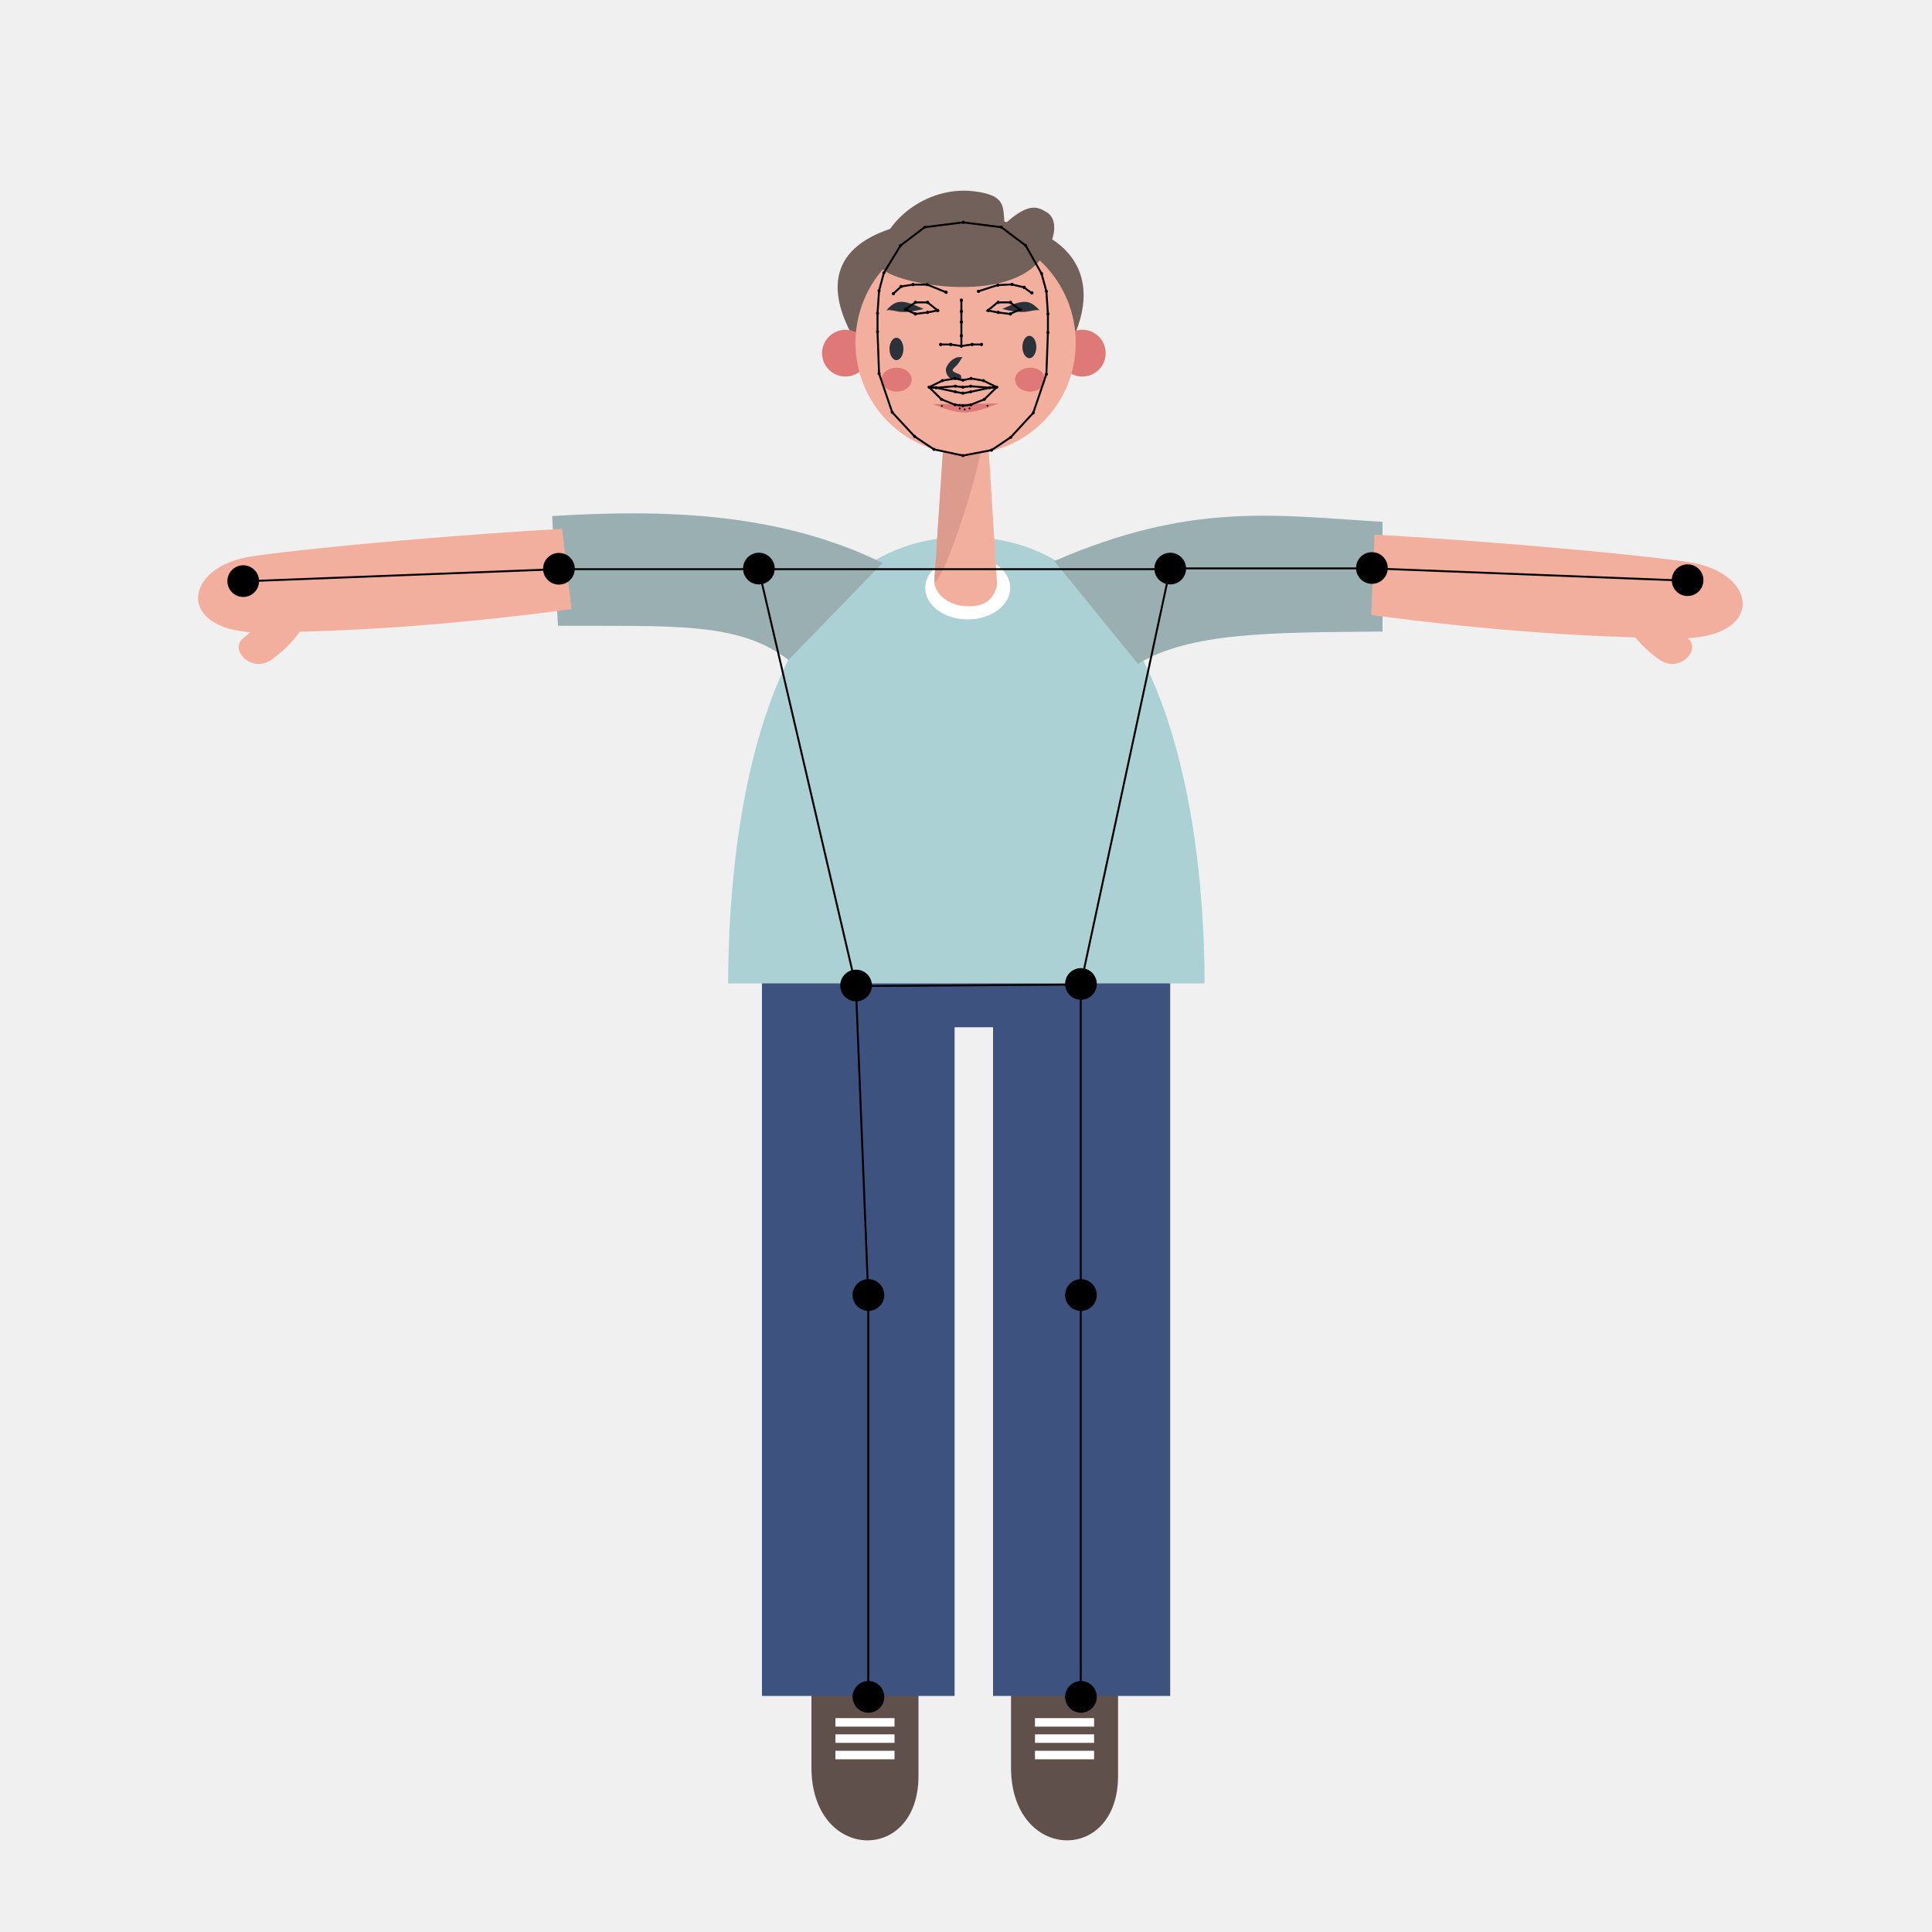
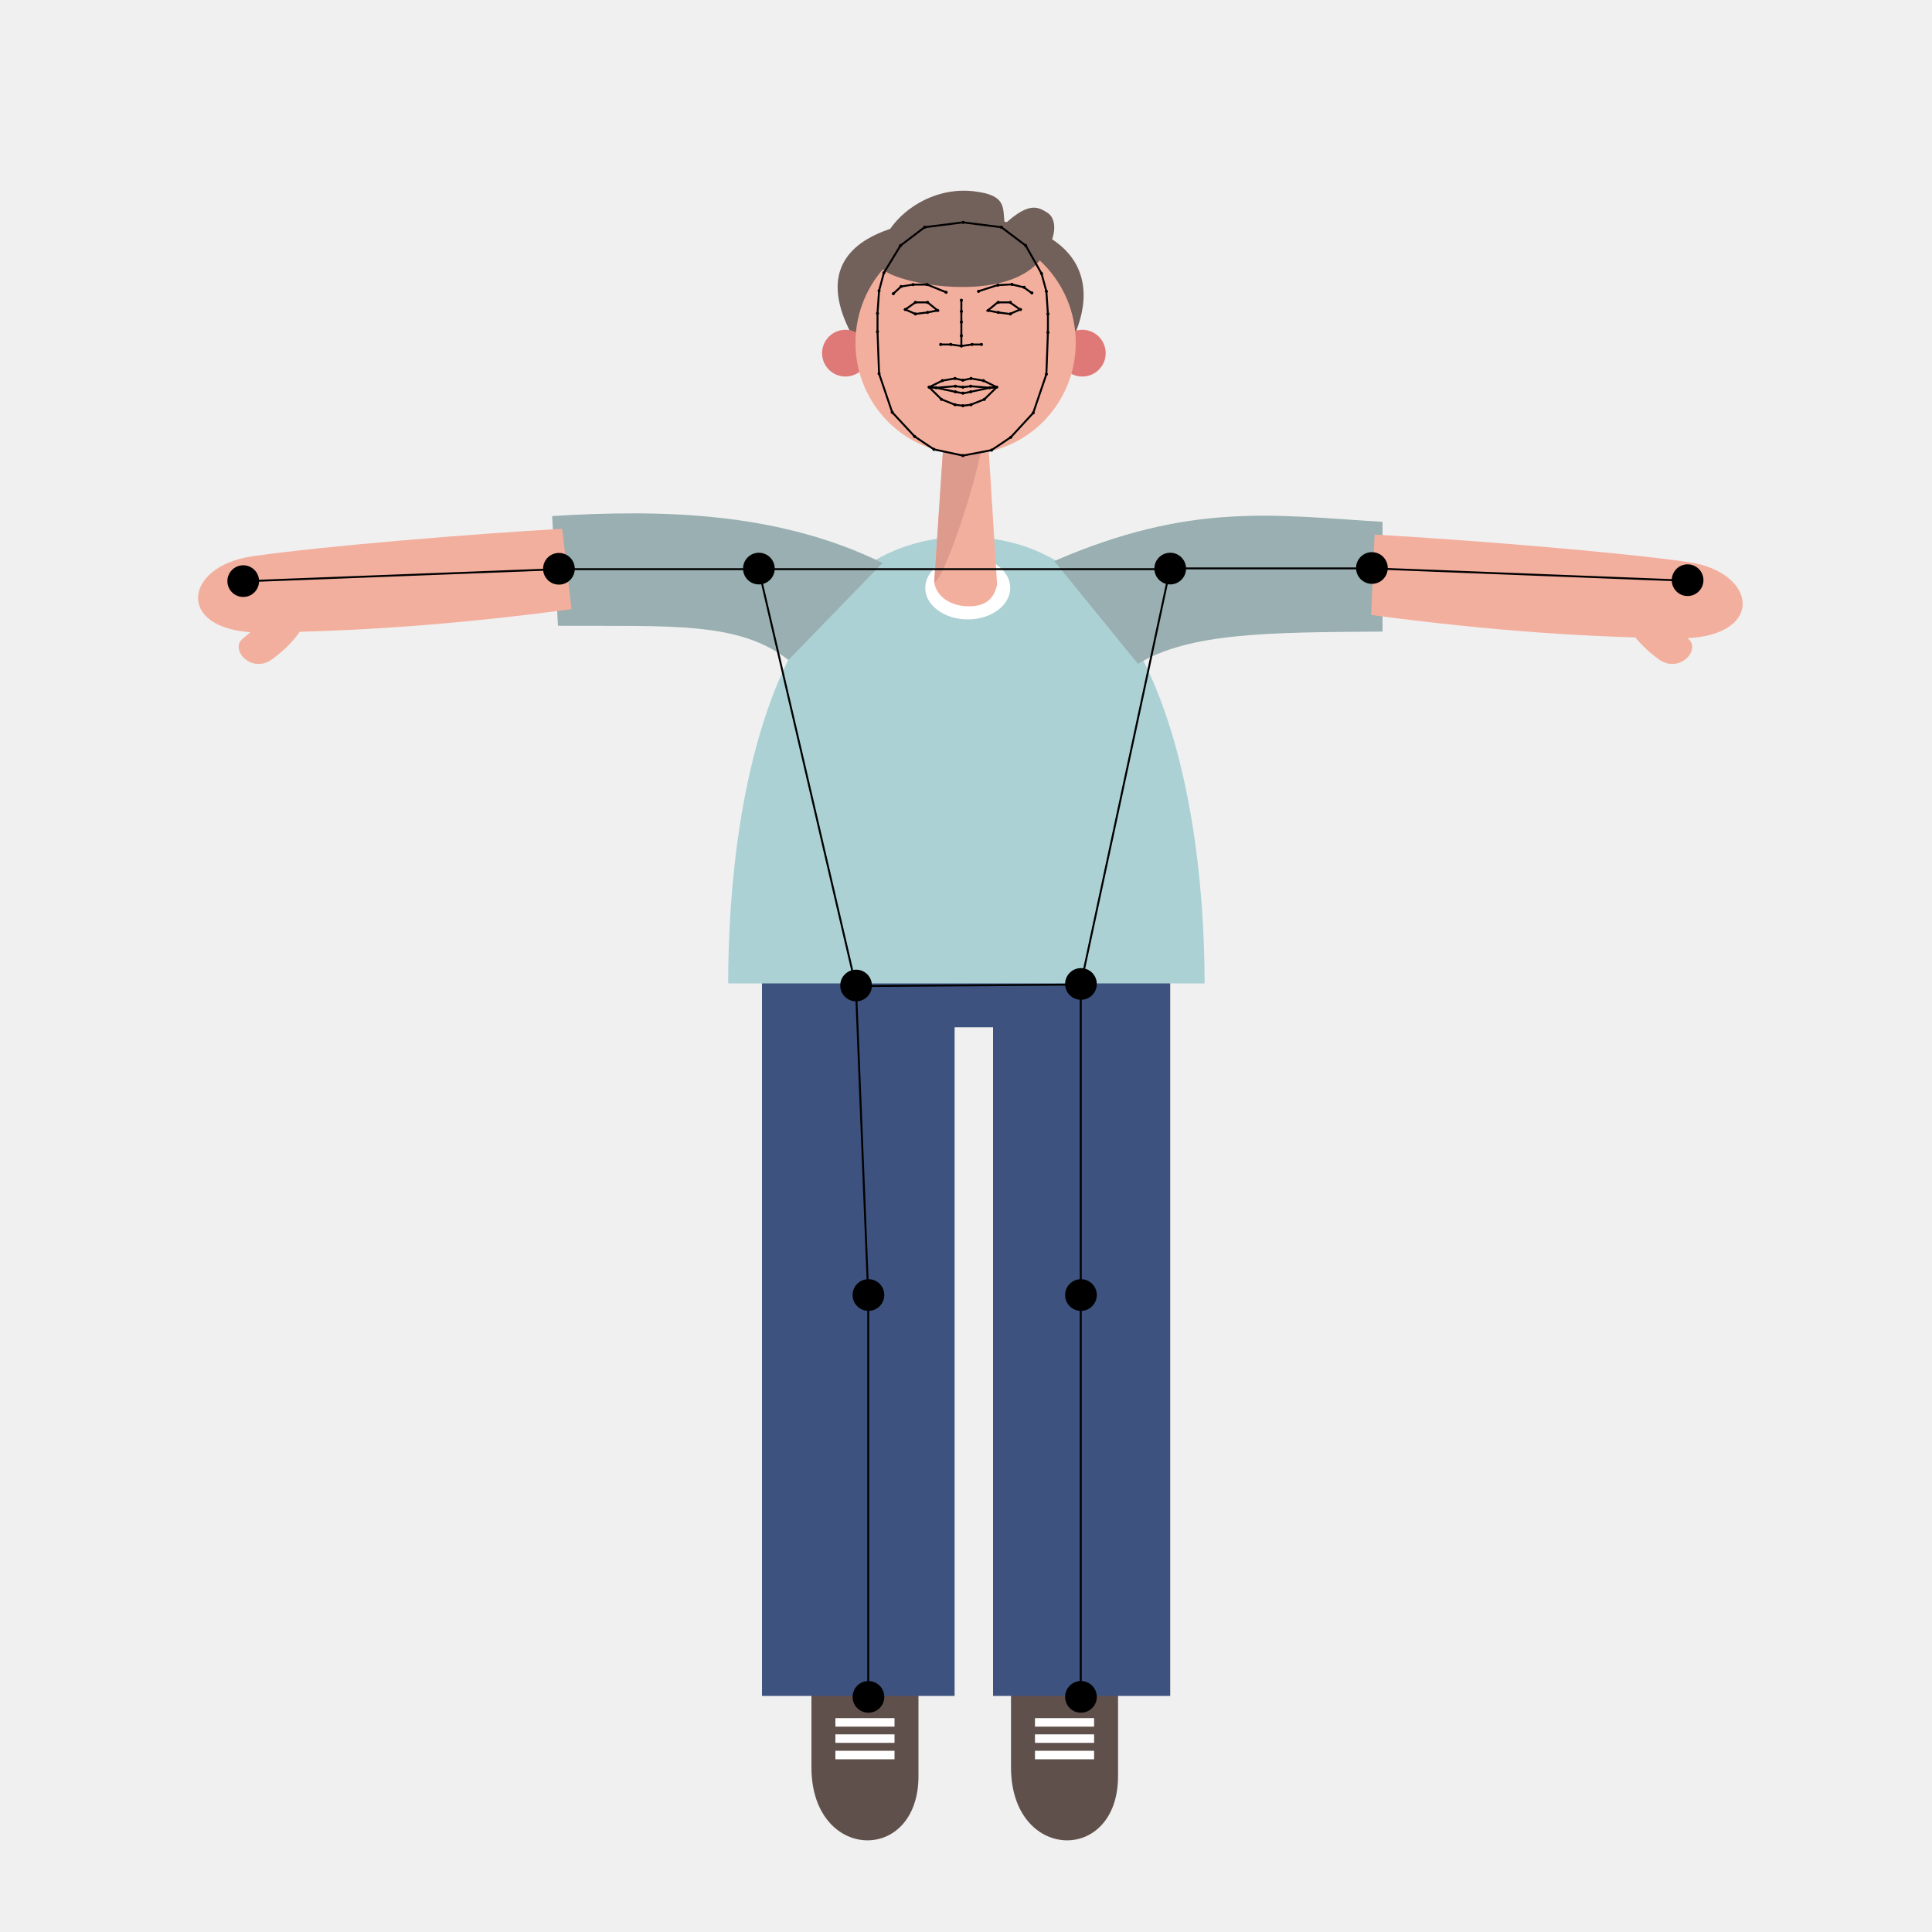
<svg xmlns="http://www.w3.org/2000/svg" version="1.1" id="Layer_1" x="0px" y="0px" width="1000px" height="1000px" viewBox="0 0 1000 1000" style="enable-background:new 0 0 1000 1000;" xml:space="preserve">
  <g id="illustration">
    <path style="fill:#60504B;" d="M523.3,868v46.8c0,48.8,55.4,50.3,55.4,4.5v-51.8L523.3,868z" />
    <rect x="535.7" y="889.3" style="fill:#FFFFFF;" width="30.6" height="4.4" />
    <rect x="535.7" y="897.7" style="fill:#FFFFFF;" width="30.6" height="4.4" />
    <rect x="535.7" y="906.2" style="fill:#FFFFFF;" width="30.6" height="4.4" />
    <path style="fill:#60504B;" d="M420,868v46.8c0,48.8,55.4,50.3,55.4,4.5v-51.8L420,868z" />
    <path style="fill:#3D527F;" d="M394.4,493.8c0,66.4,0,148.9,0,228.2c0,55.8,0,110,0,155.8c56.6,0,58.8,0,99.7,0   c0-46.8,0-101.4,0-154.5c0-75.9,0-148.8,0-191.6c5.9,0,14.5,0,19.9,0c0,41.3,0,115.8,0,191.6c0,54.9,0,110.4,0,154.5   c45,0,34.6,0,91.7,0c0-43,0-97.5,0-154.5c0-79.5,0-164,0-229.5H394.4z" />
    <rect x="432.4" y="889.3" style="fill:#FFFFFF;" width="30.6" height="4.4" />
    <rect x="432.4" y="897.7" style="fill:#FFFFFF;" width="30.6" height="4.4" />
    <rect x="432.4" y="906.2" style="fill:#FFFFFF;" width="30.6" height="4.4" />
    <path style="fill:#ABD1D5;" d="M376.9,509c0-47.3,6-116.9,31.1-167.4c8.4-16.8,18.9-31.5,32-42.5c15.7-13.2,35.3-21.2,59.4-21.2   c26.1,0,46.9,9.2,63.4,24.3c10.3,9.4,19,21.2,26.2,34.4c27.5,50.4,34.5,122.5,34.5,172.4L376.9,509L376.9,509z" />
    <line style="fill:none;" x1="616.8" y1="509.6" x2="384" y2="509.6" />
    <ellipse style="fill:#FFFFFF;" cx="500.9" cy="304.3" rx="22" ry="16.3" />
    <path style="fill:#F3AF9D;" d="M843.8,326.2l17-6.8c0,0,6.1,5.5,13,11.2s-4.7,18.4-15.3,10.6C847.8,333.4,843.8,326.2,843.8,326.2z   " />
    <path style="fill:#99AFB1;" d="M285.8,267.1l3,56.8c58.9,0.3,93.5-2.3,119.3,17.7l48.7-50.2C402.5,264.7,341.8,263.7,285.8,267.1z" />
    <path style="fill:#99AFB1;" d="M545.7,290.4l43.3,53.2c27-16.2,67.7-16.3,126.6-16.7v-56.8C659.6,266.7,616.4,259.7,545.7,290.4z" />
    <path style="fill:#F3AF9D;" d="M291,273.7c-47.7,2.7-123.1,8.9-160.2,14.2c-37.1,5.3-40.1,40.1,5.3,39.5s95.2-3.5,159.7-12.1   L291,273.7z" />
    <path style="fill:#F3AF9D;" d="M155.6,326.2l-17-6.8c0,0-6.1,5.5-13,11.2c-6.9,5.7,4.7,18.4,15.3,10.6   C151.6,333.4,155.6,326.2,155.6,326.2z" />
    <path style="fill:#F3AF9D;" d="M709.7,318.3c64.5,8.6,113.3,11.5,158.7,12.1s42.4-34.2,5.3-39.5c-37.1-5.3-114.5-11.5-162.2-14.2   L709.7,318.3z" />
-     <path style="fill:#F3AF9D;" d="M489.5,211.9h20.9c0,0,4.3,67.3,5.7,90.8c-2.1,9.7-9.1,11.3-15.5,11.1c-8.2-0.2-15.9-4.7-17.1-12.5   L489.5,211.9z" />
-     <path style="fill:#DD9B8E;" d="M489.5,211.9h20.9c1.9,19-21.6,89.4-26.8,89.4L489.5,211.9z" />
-     <path style="fill:#72605A;" d="M499,113c-27,0-89,8-56,64c24.8,42.1,88,44,110,3S549,113,499,113z" />
-     <circle style="fill:#DF7977;" cx="560.2" cy="182.8" r="12.1" />
-     <circle style="fill:#DF7977;" cx="437.6" cy="182.8" r="12.1" />
-     <ellipse style="fill:#F3AF9D;" cx="499.8" cy="177.4" rx="57" ry="57.6" />
-     <g id="template_mouth">
-       <path style="fill:#DF7977;stroke:#DF7977;stroke-width:2;stroke-miterlimit:10;" d="M488,210.1c0,0,7.7-0.1,11.3-0.1                         s11.9-0.1,11.9-0.1s-6.9,2.6-11.9,2.6C494.2,212.5,488,210.1,488,210.1z" />
+     <g id="puppet_head_base">
+       <path style="fill:#F3AF9D;" d="M489.5,211.9h20.9c0,0,4.3,67.3,5.7,90.8c-2.1,9.7-9.1,11.3-15.5,11.1c-8.2-0.2-15.9-4.7-17.1-12.5                         L489.5,211.9z" />
+       <path style="fill:#DD9B8E;" d="M489.5,211.9h20.9c1.9,19-21.6,89.4-26.8,89.4L489.5,211.9z" />
+       <path style="fill:#72605A;" d="M499,113c-27,0-89,8-56,64c24.8,42.1,88,44,110,3S549,113,499,113z" />
+       <circle style="fill:#DF7977;" cx="560.2" cy="182.8" r="12.1" />
+       <circle style="fill:#DF7977;" cx="437.6" cy="182.8" r="12.1" />
+       <ellipse style="fill:#F3AF9D;" cx="499.8" cy="177.4" rx="57" ry="57.6" />
    </g>
-     <path id="rightMiddleLip_2_" d="M487.5,209.6c0.3,0,0.5,0.3,0.5,0.5s-0.3,0.5-0.5,0.5c-0.3,0-0.5-0.3-0.5-0.5                         S487.3,209.6,487.5,209.6z" />
-     <circle id="upperLipBottomMid_1_" cx="499.3" cy="209.9" r="0.5" />
-     <circle id="rightUpperLipBottom1_1_" cx="496.8" cy="209.6" r="0.5" />
-     <path id="leftMiddleLip_2_" d="M511.1,209.6c0.3,0,0.5,0.3,0.5,0.5s-0.3,0.5-0.5,0.5s-0.5-0.3-0.5-0.5S510.8,209.6,511.1,209.6z" />
-     <circle id="leftUpperLipBottom1_1_" cx="501.8" cy="209.6" r="0.5" />
-     <circle id="lowerLipTopMid_2_" cx="499.3" cy="211.9" r="0.5" />
-     <circle id="rightLowerLipTop0_2_" cx="496.8" cy="211.4" r="0.5" />
-     <circle id="leftLowerLipTop0_2_" cx="501.8" cy="211.4" r="0.5" />
-     <g id="template_eye_right">
-       <ellipse style="fill:#DF7977;" cx="464.1" cy="196.5" rx="7.8" ry="6.2" />
-       <ellipse style="fill:#2C323A;" cx="464" cy="180.6" rx="3.6" ry="5.8" />
+     <g id="face_templates" style="display:none;">
+       <g id="template_mouth">
+         <path style="fill:#DF7977;stroke:#DF7977;stroke-width:2;stroke-miterlimit:10;" d="M488,210.1c0,0,7.7-0.1,11.3-0.1                                 s11.9-0.1,11.9-0.1s-6.9,2.6-11.9,2.6C494.2,212.5,488,210.1,488,210.1z" />
+       </g>
+       <path id="rightMiddleLip_2_" d="M487.5,209.6c0.3,0,0.5,0.3,0.5,0.5s-0.3,0.5-0.5,0.5c-0.3,0-0.5-0.3-0.5-0.5                                 S487.3,209.6,487.5,209.6z" />
+       <circle id="upperLipBottomMid_1_" cx="499.3" cy="209.9" r="0.5" />
+       <circle id="rightUpperLipBottom1_1_" cx="496.8" cy="209.6" r="0.5" />
+       <path id="leftMiddleLip_2_" d="M511.1,209.6c0.3,0,0.5,0.3,0.5,0.5s-0.3,0.5-0.5,0.5s-0.5-0.3-0.5-0.5S510.8,209.6,511.1,209.6z" />
+       <circle id="leftUpperLipBottom1_1_" cx="501.8" cy="209.6" r="0.5" />
+       <circle id="lowerLipTopMid_2_" cx="499.3" cy="211.9" r="0.5" />
+       <circle id="rightLowerLipTop0_2_" cx="496.8" cy="211.4" r="0.5" />
+       <circle id="leftLowerLipTop0_2_" cx="501.8" cy="211.4" r="0.5" />
+       <g id="template_eye_right">
+         <ellipse style="fill:#DF7977;" cx="464.1" cy="196.5" rx="7.8" ry="6.2" />
+         <ellipse style="fill:#2C323A;" cx="464" cy="180.6" rx="3.6" ry="5.8" />
+       </g>
+       <circle id="rightEye0_1_" cx="468.6" cy="160.2" r="0.8" />
+       <circle id="rightEye1_1_" cx="473.8" cy="156.5" r="0.8" />
+       <circle id="rightEye5_1_" cx="473.8" cy="162.5" r="0.8" />
+       <circle id="rightEye2_1_" cx="480.1" cy="156.5" r="0.8" />
+       <circle id="rightEye3_1_" cx="485.3" cy="160.7" r="0.8" />
+       <circle id="rightEye4_1_" cx="480.1" cy="161.7" r="0.8" />
+       <g id="template_eye_left">
+         <ellipse style="fill:#2C323A;" cx="532.8" cy="179.6" rx="3.6" ry="5.8" />
+         <ellipse style="fill:#DF7977;" cx="533.2" cy="196.5" rx="7.8" ry="6.2" />
+       </g>
+       <circle id="leftEye0_1_" cx="528.2" cy="160.2" r="0.8" />
+       <circle id="leftEye1_1_" cx="523" cy="156.5" r="0.8" />
+       <circle id="leftEye5_1_" cx="523" cy="162.5" r="0.8" />
+       <circle id="leftEye2_1_" cx="516.7" cy="156.5" r="0.8" />
+       <circle id="leftEye3_1_" cx="511.5" cy="160.7" r="0.8" />
+       <circle id="leftEye4_1_" cx="516.7" cy="161.7" r="0.8" />
+       <path id="template_brow_left" style="fill:#2C323A;" d="M518.8,159.9c10.7-5,14.2-5,19.2,0.7C533,159.9,532.3,163.4,518.8,159.9z" />
+       <circle id="leftBrow1_1_" cx="530.1" cy="148.7" r="0.8" />
+       <circle id="leftBrow4_1_" cx="506.5" cy="150.8" r="0.8" />
+       <circle id="leftBrow3_1_" cx="516.5" cy="147.6" r="0.8" />
+       <circle id="leftBrow0_1_" cx="534.1" cy="151.6" r="0.8" />
+       <circle id="leftBrow2_1_" cx="523.8" cy="147.2" r="0.8" />
+       <path id="template_brow_right" style="fill:#2C323A;" d="M478,159.9c-10.7-5-14.2-5-19.2,0.7C463.8,159.9,464.5,163.4,478,159.9z" />
+       <circle id="rightBrow1_1_" cx="466.4" cy="148.3" r="0.8" />
+       <circle id="rightBrow4_1_" cx="489.7" cy="151.3" r="0.8" />
+       <circle id="rightBrow3_1_" cx="479.9" cy="147.3" r="0.8" />
+       <circle id="rightBrow0_1_" cx="462.4" cy="152" r="0.8" />
+       <circle id="rightBrow2_1_" cx="472.6" cy="147.3" r="0.8" />
+       <path id="template_nose" style="fill:#2C323A;stroke:#2C323A;stroke-width:2;stroke-miterlimit:10;" d="M496.4,185.8c-1.2,0-4.6,1.6-5.8,5.2                                 c-0.2,1.2,0.6,5.8,6,4.1c-0.1-1-4.7-1.1-4.5-3.7C492.4,189.6,494.1,189.6,496.4,185.8z" />
+       <circle id="nose1_1_" cx="497.6" cy="161.2" r="0.8" />
+       <circle id="nose0_1_" cx="497.6" cy="155.4" r="0.8" />
+       <circle id="nose3_1_" cx="497.6" cy="173.8" r="0.8" />
+       <circle id="rightNose0_1_" cx="486.9" cy="178.3" r="0.8" />
+       <circle id="rightNose1_1_" cx="492.1" cy="178.3" r="0.8" />
+       <circle id="nose2_1_" cx="497.6" cy="166.7" r="0.8" />
+       <circle id="nose4_1_" cx="497.6" cy="179.1" r="0.8" />
+       <circle id="leftNose0_1_" cx="508" cy="178.3" r="0.8" />
+       <circle id="leftNose1_1_" cx="503.2" cy="178.3" r="0.8" />
    </g>
-     <circle id="rightEye0_1_" cx="468.6" cy="160.2" r="0.8" />
-     <circle id="rightEye1_1_" cx="473.8" cy="156.5" r="0.8" />
-     <circle id="rightEye5_1_" cx="473.8" cy="162.5" r="0.8" />
-     <circle id="rightEye2_1_" cx="480.1" cy="156.5" r="0.8" />
-     <circle id="rightEye3_1_" cx="485.3" cy="160.7" r="0.8" />
-     <circle id="rightEye4_1_" cx="480.1" cy="161.7" r="0.8" />
-     <g id="template_eye_left">
-       <ellipse style="fill:#2C323A;" cx="532.8" cy="179.6" rx="3.6" ry="5.8" />
-       <ellipse style="fill:#DF7977;" cx="533.2" cy="196.5" rx="7.8" ry="6.2" />
-     </g>
-     <circle id="leftEye0_1_" cx="528.2" cy="160.2" r="0.8" />
-     <circle id="leftEye1_1_" cx="523" cy="156.5" r="0.8" />
-     <circle id="leftEye5_1_" cx="523" cy="162.5" r="0.8" />
-     <circle id="leftEye2_1_" cx="516.7" cy="156.5" r="0.8" />
-     <circle id="leftEye3_1_" cx="511.5" cy="160.7" r="0.8" />
-     <circle id="leftEye4_1_" cx="516.7" cy="161.7" r="0.8" />
-     <path id="template_brow_left" style="fill:#2C323A;" d="M518.8,159.9c10.7-5,14.2-5,19.2,0.7C533,159.9,532.3,163.4,518.8,159.9z" />
-     <circle id="leftBrow1_1_" cx="530.1" cy="148.7" r="0.8" />
-     <circle id="leftBrow4_1_" cx="506.5" cy="150.8" r="0.8" />
-     <circle id="leftBrow3_1_" cx="516.5" cy="147.6" r="0.8" />
-     <circle id="leftBrow0_1_" cx="534.1" cy="151.6" r="0.8" />
-     <circle id="leftBrow2_1_" cx="523.8" cy="147.2" r="0.8" />
-     <path id="template_brow_right" style="fill:#2C323A;" d="M478,159.9c-10.7-5-14.2-5-19.2,0.7C463.8,159.9,464.5,163.4,478,159.9z" />
-     <circle id="rightBrow1_1_" cx="466.4" cy="148.3" r="0.8" />
-     <circle id="rightBrow4_1_" cx="489.7" cy="151.3" r="0.8" />
-     <circle id="rightBrow3_1_" cx="479.9" cy="147.3" r="0.8" />
-     <circle id="rightBrow0_1_" cx="462.4" cy="152" r="0.8" />
-     <circle id="rightBrow2_1_" cx="472.6" cy="147.3" r="0.8" />
-     <path style="fill:#72605A;" d="M456,138c1.9,7.7,62.3,20.7,82-3c10-12,9-22,4-25c-4.4-2.6-9-6-22,6c-1-9,1-15-16-17   C476.2,95.7,451.6,120,456,138z" />
-     <path id="template_nose" style="fill:#2C323A;stroke:#2C323A;stroke-width:2;stroke-miterlimit:10;" d="M496.4,185.8c-1.2,0-4.6,1.6-5.8,5.2                         c-0.2,1.2,0.6,5.8,6,4.1c-0.1-1-4.7-1.1-4.5-3.7C492.4,189.6,494.1,189.6,496.4,185.8z" />
-     <circle id="nose1_1_" cx="497.6" cy="161.2" r="0.8" />
-     <circle id="nose0_1_" cx="497.6" cy="155.4" r="0.8" />
-     <circle id="nose3_1_" cx="497.6" cy="173.8" r="0.8" />
-     <circle id="rightNose0_1_" cx="486.9" cy="178.3" r="0.8" />
-     <circle id="rightNose1_1_" cx="492.1" cy="178.3" r="0.8" />
-     <circle id="nose2_1_" cx="497.6" cy="166.7" r="0.8" />
-     <circle id="nose4_1_" cx="497.6" cy="179.1" r="0.8" />
-     <circle id="leftNose0_1_" cx="508" cy="178.3" r="0.8" />
-     <circle id="leftNose1_1_" cx="503.2" cy="178.3" r="0.8" />
+     <g id="face_overlay_layer" />
+     <path id="puppet_head_front" style="fill:#72605A;" d="M456,138c1.9,7.7,62.3,20.7,82-3c10-12,9-22,4-25c-4.4-2.6-9-6-22,6c-1-9,1-15-16-17                 C476.2,95.7,451.6,120,456,138z" />
  </g>
  <g id="skeleton_1_">
    <circle id="rightShoulder" cx="392.8" cy="294.3" r="8.2" />
    <circle id="rightElbow" cx="289.3" cy="294.4" r="8.2" />
    <ellipse id="rightWrist" transform="matrix(0.9951 -9.853767e-02 9.853767e-02 0.9951 -29.0274 13.8698)" cx="125.9" cy="300.8" rx="8.2" ry="8.2" />
    <circle id="rightHip" cx="443.1" cy="510.1" r="8.2" />
    <circle id="rightKnee" cx="449.5" cy="670.3" r="8.2" />
    <circle id="rightAnkle" cx="449.5" cy="878.3" r="8.2" />
    <circle id="leftShoulder" cx="605.7" cy="294.3" r="8.2" />
    <circle id="leftElbow" cx="710.1" cy="294" r="8.2" />
    <circle id="leftWrist" cx="873.5" cy="300.3" r="8.2" />
    <circle id="leftHip" cx="559.5" cy="509.3" r="8.2" />
    <circle id="leftKnee" cx="559.5" cy="670.3" r="8.2" />
    <circle id="leftAnkle" cx="559.5" cy="878.3" r="8.2" />
    <polygon style="fill:none;stroke:#000000;stroke-miterlimit:10;" points="392.7,294.6 443,510.4 559.4,509.6 605.6,294.6  " />
    <polyline style="fill:none;stroke:#000000;stroke-miterlimit:10;" points="391.7,294.6 289,294.6 125.7,300.9  " />
    <polyline style="fill:none;stroke:#000000;stroke-miterlimit:10;" points="607.1,294.2 710.3,294.2 873.6,300.6  " />
    <polyline style="fill:none;stroke:#000000;stroke-miterlimit:10;" points="443,510.4 449.4,670.6 449.4,878.6  " />
    <polyline style="fill:none;stroke:#000000;stroke-miterlimit:10;" points="559.4,509.6 559.4,670.6 559.4,878.6  " />
    <circle id="rightEye0" cx="468.6" cy="160.2" r="0.8" />
    <circle id="rightBrow1" cx="466.4" cy="148.3" r="0.8" />
    <circle id="rightBrow4" cx="489.7" cy="151.3" r="0.8" />
    <circle id="nose1" cx="497.6" cy="161.2" r="0.8" />
    <circle id="rightBrow3" cx="479.9" cy="147.3" r="0.8" />
    <circle id="rightEye1" cx="473.8" cy="156.5" r="0.8" />
    <circle id="rightBrow0" cx="462.4" cy="152" r="0.8" />
    <circle id="rightBrow2" cx="472.6" cy="147.3" r="0.8" />
    <circle id="rightEye5" cx="473.8" cy="162.5" r="0.8" />
    <circle id="rightEye2" cx="480.1" cy="156.5" r="0.8" />
    <circle id="rightEye3" cx="485.3" cy="160.7" r="0.8" />
    <circle id="nose0" cx="497.6" cy="155.4" r="0.8" />
    <circle id="nose3" cx="497.6" cy="173.8" r="0.8" />
    <circle id="rightNose0" cx="486.9" cy="178.3" r="0.8" />
    <circle id="rightMouthCorner" cx="480.9" cy="200.4" r="0.8" />
    <circle id="rightNose1" cx="492.1" cy="178.3" r="0.8" />
    <circle id="rightUpperLipTop0" cx="487.8" cy="197" r="0.8" />
    <circle id="nose2" cx="497.6" cy="166.7" r="0.8" />
    <circle id="nose4" cx="497.6" cy="179.1" r="0.8" />
    <circle id="upperLipTopMid" cx="498.4" cy="196.8" r="0.8" />
    <circle id="rightUpperLipTop1" cx="494.3" cy="195.9" r="0.8" />
    <path id="rightMiddleLip" d="M484.5,199.9c0.4,0,0.8,0.4,0.8,0.8c0,0.4-0.4,0.8-0.8,0.8s-0.8-0.4-0.8-0.8S484.1,199.9,484.5,199.9z   " />
    <circle id="lowerLipBottomMid" cx="498.4" cy="210" r="0.8" />
    <circle id="upperLipBottomMid" cx="498.4" cy="200.4" r="0.8" />
    <circle id="lowerLipTopMid" cx="498.4" cy="203.5" r="0.8" />
    <circle id="rightUpperLipBottom1" cx="494.5" cy="199.9" r="0.8" />
    <circle id="rightLowerLipTop0" cx="494.5" cy="202.8" r="0.8" />
    <circle id="rightLowerLipBottom1" cx="494.3" cy="209.5" r="0.8" />
    <circle id="rightLowerLipBottom0" cx="487.3" cy="206.7" r="0.8" />
    <circle id="rightEye4" cx="480.1" cy="161.7" r="0.8" />
    <circle id="jawMid" cx="498.4" cy="235.8" r="0.8" />
    <circle id="rightJaw7" cx="483.4" cy="232.6" r="0.8" />
    <circle id="rightJaw6" cx="473.4" cy="225.9" r="0.8" />
    <circle id="rightJaw5" cx="461.8" cy="213.4" r="0.8" />
    <circle id="rightJaw4" cx="455" cy="193.4" r="0.8" />
    <circle id="rightJaw3" cx="454.2" cy="171.7" r="0.8" />
    <circle id="rightJaw2" cx="454.2" cy="162.2" r="0.8" />
    <circle id="rightJaw1" cx="455" cy="150.5" r="0.8" />
    <circle id="rightJaw0" cx="457.5" cy="141.2" r="0.8" />
    <circle id="topMid" cx="498.6" cy="115.1" r="0.8" />
    <circle id="leftTop0" cx="518.3" cy="117.6" r="0.8" />
    <circle id="leftTop1" cx="530.9" cy="127.1" r="0.8" />
    <circle id="leftEye0" cx="528.2" cy="160.2" r="0.8" />
    <circle id="leftBrow1" cx="530.1" cy="148.7" r="0.8" />
    <circle id="leftBrow4" cx="506.5" cy="150.8" r="0.8" />
    <circle id="leftBrow3" cx="516.5" cy="147.6" r="0.8" />
    <circle id="leftEye1" cx="523" cy="156.5" r="0.8" />
    <circle id="leftBrow0" cx="534.1" cy="151.6" r="0.8" />
    <circle id="leftBrow2" cx="523.8" cy="147.2" r="0.8" />
    <circle id="leftEye5" cx="523" cy="162.5" r="0.8" />
    <circle id="leftEye2" cx="516.7" cy="156.5" r="0.8" />
    <circle id="leftEye3" cx="511.5" cy="160.7" r="0.8" />
    <circle id="leftNose0" cx="508" cy="178.3" r="0.8" />
    <circle id="leftMouthCorner" cx="515.9" cy="200.4" r="0.8" />
    <circle id="leftNose1" cx="503.2" cy="178.3" r="0.8" />
    <circle id="leftUpperLipTop0" cx="509" cy="197" r="0.8" />
    <circle id="leftUpperLipTop1" cx="502.6" cy="195.9" r="0.8" />
    <path id="leftMiddleLip" d="M512.3,199.9c0.4,0,0.8,0.4,0.8,0.8c0,0.4-0.4,0.8-0.8,0.8c-0.4,0-0.8-0.4-0.8-0.8   S511.9,199.9,512.3,199.9z" />
    <circle id="leftUpperLipBottom1" cx="502.4" cy="199.9" r="0.8" />
    <circle id="leftLowerLipTop0" cx="502.4" cy="202.8" r="0.8" />
    <circle id="leftLowerLipBottom1" cx="502.6" cy="209.5" r="0.8" />
    <circle id="leftLowerLipBottom0" cx="509.5" cy="206.7" r="0.8" />
    <circle id="leftEye4" cx="516.7" cy="161.7" r="0.8" />
    <circle id="leftJaw7" cx="513.2" cy="233" r="0.8" />
    <circle id="leftJaw6" cx="523.2" cy="226.3" r="0.8" />
    <circle id="leftJaw5" cx="534.8" cy="213.7" r="0.8" />
    <circle id="leftJaw4" cx="541.6" cy="193.7" r="0.8" />
    <circle id="leftJaw3" cx="542.4" cy="172.1" r="0.8" />
    <circle id="leftJaw2" cx="542.4" cy="162.5" r="0.8" />
    <circle id="leftJaw1" cx="541.6" cy="150.8" r="0.8" />
    <circle id="leftJaw0" cx="539.1" cy="141.6" r="0.8" />
    <polyline style="fill:none;stroke:#000000;stroke-miterlimit:10;" points="498.4,115.1 478.6,117.6 466.1,127.1 457.5,141.2    455,150.5 454.2,162.2 454.2,171.7 455,193.4 461.8,213.4 473.4,225.9 483.4,232.6 498.4,235.8 513.2,233 523.2,226.3 534.8,213.7    541.6,193.7 542.4,172.1 542.4,162.5 541.6,150.8 539.1,141.6 530.9,127.1 518.3,117.6 498.4,115.1  " />
    <polyline style="fill:none;stroke:#000000;stroke-miterlimit:10;" points="462.4,152 466.4,148.3 472.6,147.3 479.9,147.3    489.7,151.3  " />
    <polygon style="fill:none;stroke:#000000;stroke-miterlimit:10;" points="468.6,160.2 473.8,156.5 480.1,156.5 485.3,160.7    480.1,161.7 473.8,162.5  " />
    <polyline style="fill:none;stroke:#000000;stroke-miterlimit:10;" points="486.9,178.3 492.1,178.3 497.6,179.1 497.6,173.8    497.6,166.7 497.6,161.2 497.6,155.4  " />
    <polyline style="fill:none;stroke:#000000;stroke-miterlimit:10;" points="533.9,151.6 529.9,148.7 523.6,147.2 516.3,147.6    506.3,150.8  " />
    <polygon style="fill:none;stroke:#000000;stroke-miterlimit:10;" points="528,160.2 522.7,156.5 516.4,156.5 511.3,160.7    516.4,161.7 522.7,162.5  " />
    <polyline style="fill:none;stroke:#000000;stroke-miterlimit:10;" points="508,178.3 503,178.3 497.6,179.1  " />
    <polygon style="fill:none;stroke:#000000;stroke-miterlimit:10;" points="480.9,200.4 487.8,197 494.3,195.9 498.4,196.8    502.6,195.9 509,197 515.9,200.4 509.5,206.7 502.4,209.5 498.4,210 494.3,209.5 487.3,206.7  " />
    <polyline style="fill:none;stroke:#000000;stroke-miterlimit:10;" points="480.9,200.4 484.5,200.7 494.5,199.9 498.4,200.4    502.4,199.9 512.3,200.7 515.9,200.4  " />
    <polyline style="fill:none;stroke:#000000;stroke-miterlimit:10;" points="480.9,200.4 484.5,200.7 494.5,202.8 498.4,203.6    502.4,202.8 512.3,200.7 515.9,200.4  " />
    <circle id="rightTop0" cx="478.7" cy="117.6" r="0.8" />
    <circle id="rightTop1" cx="466.1" cy="127.1" r="0.8" />
  </g>
</svg>
